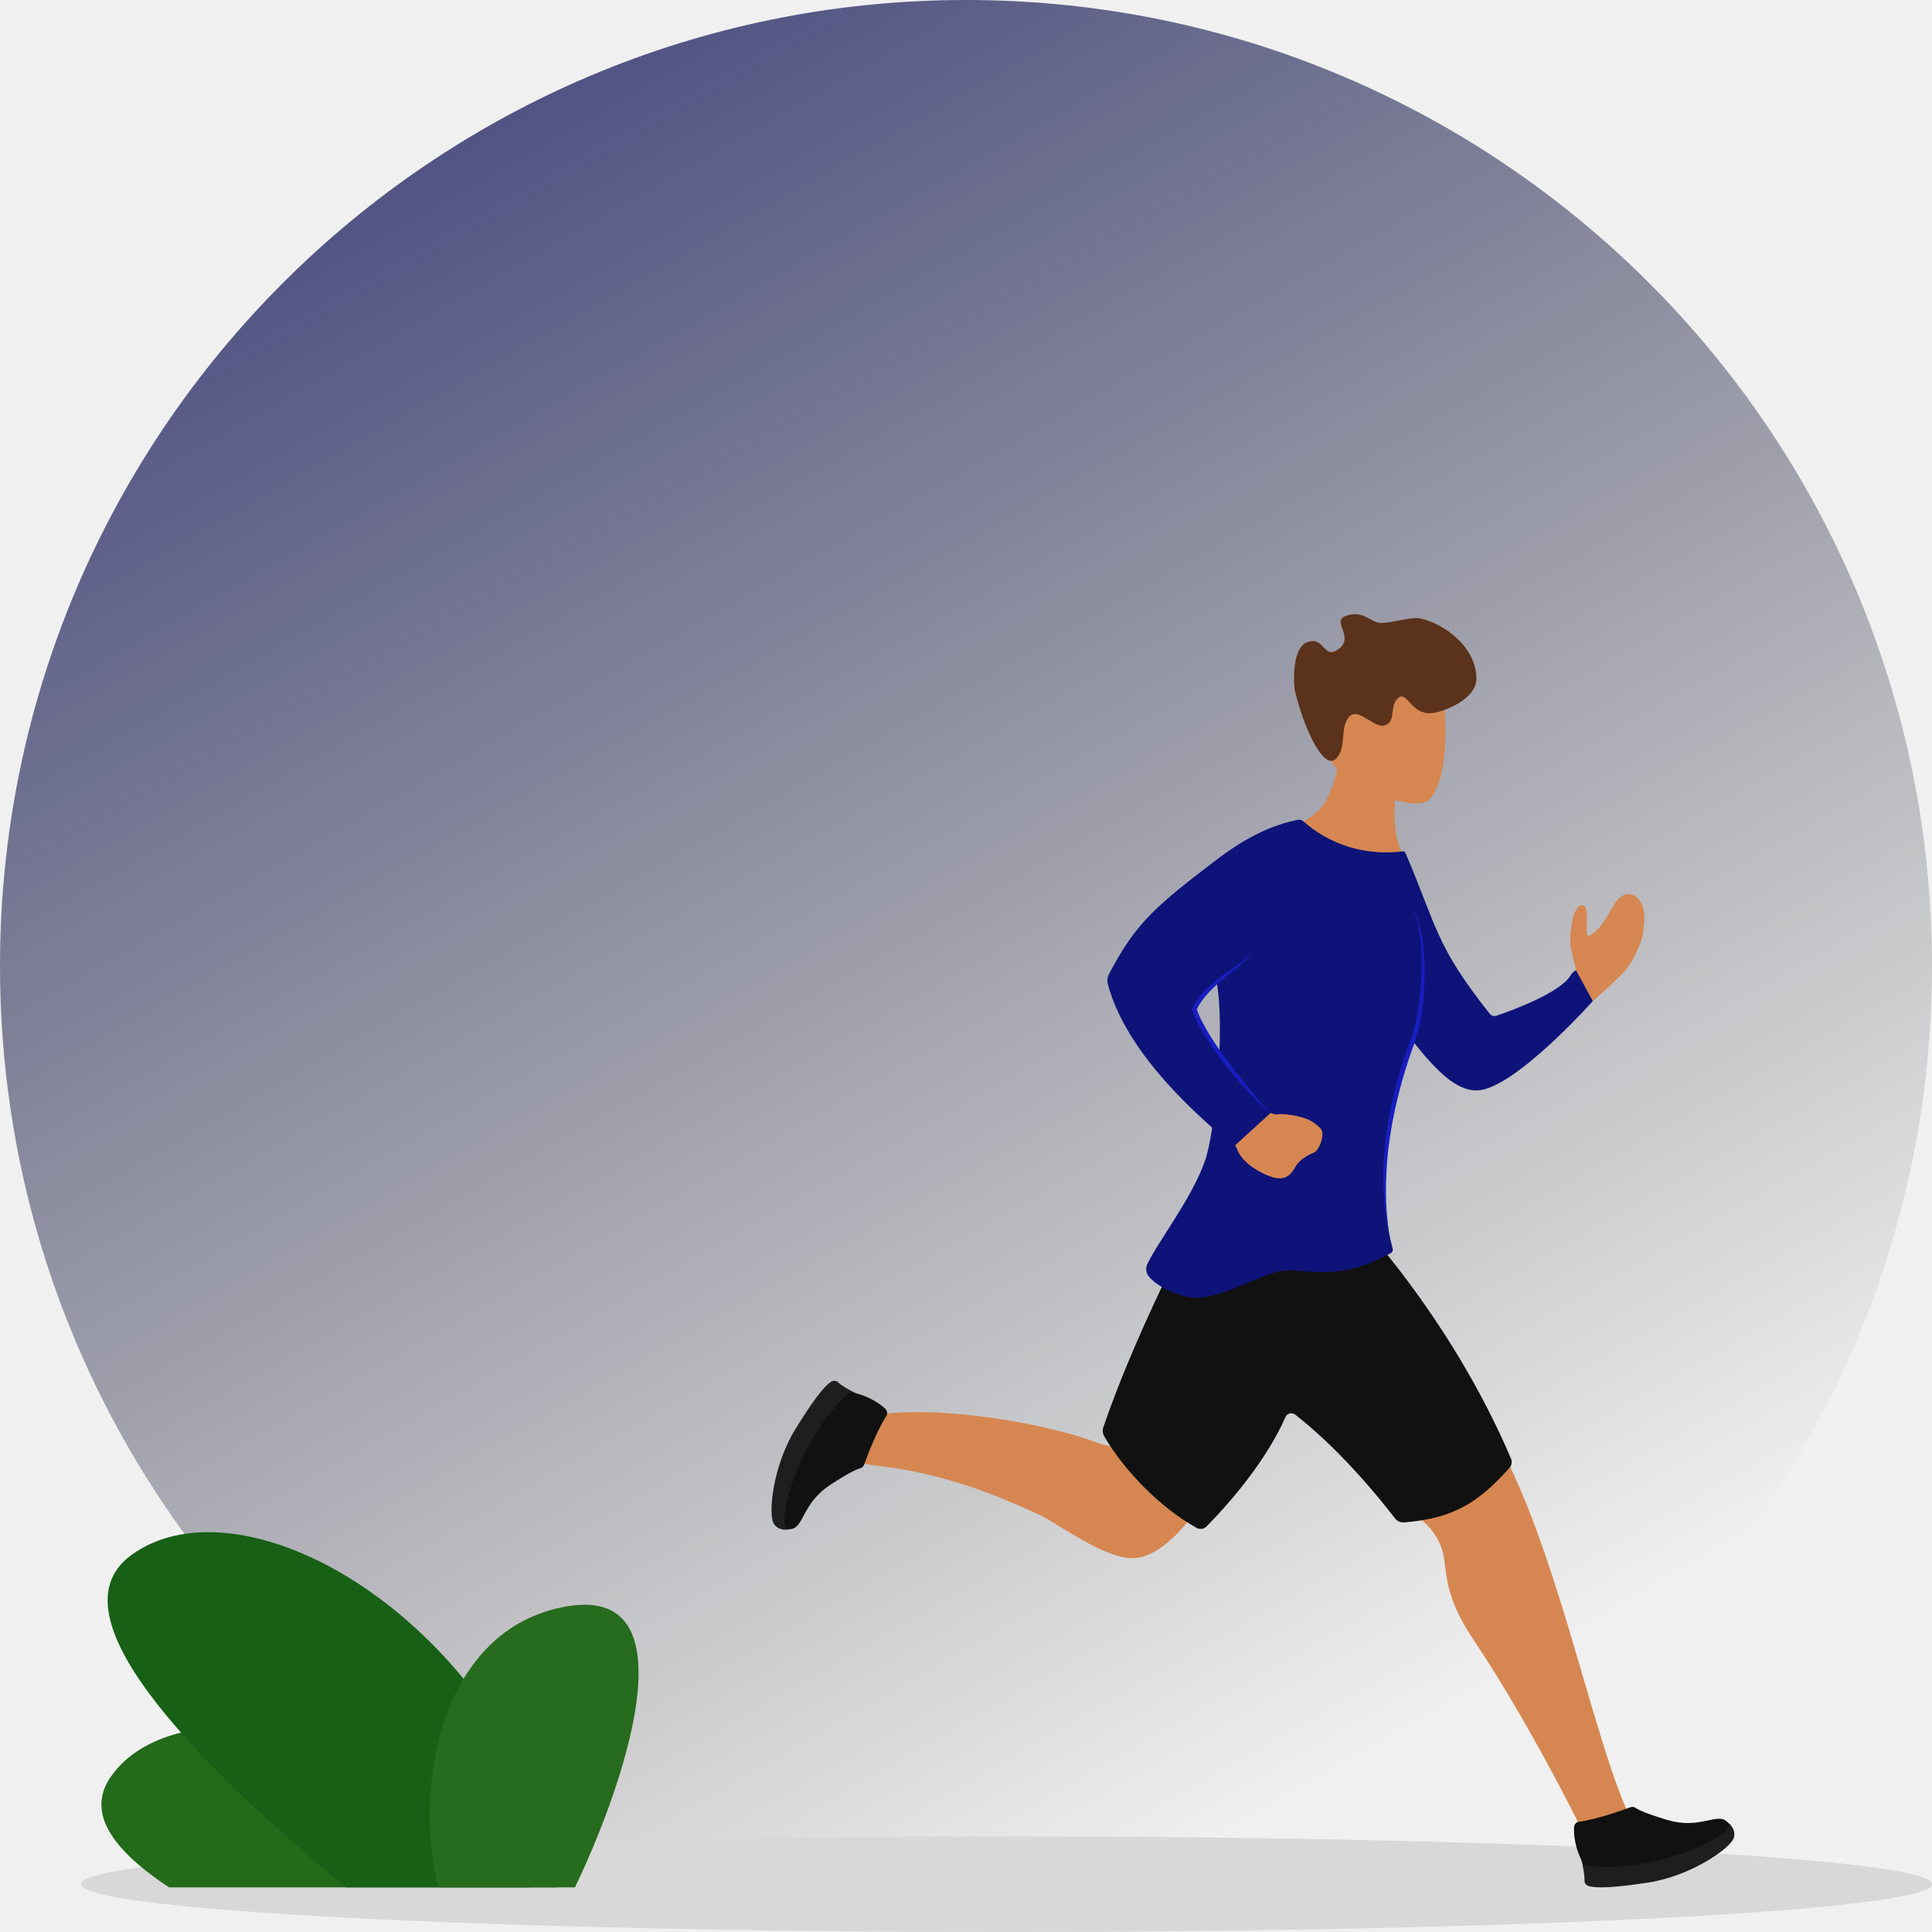
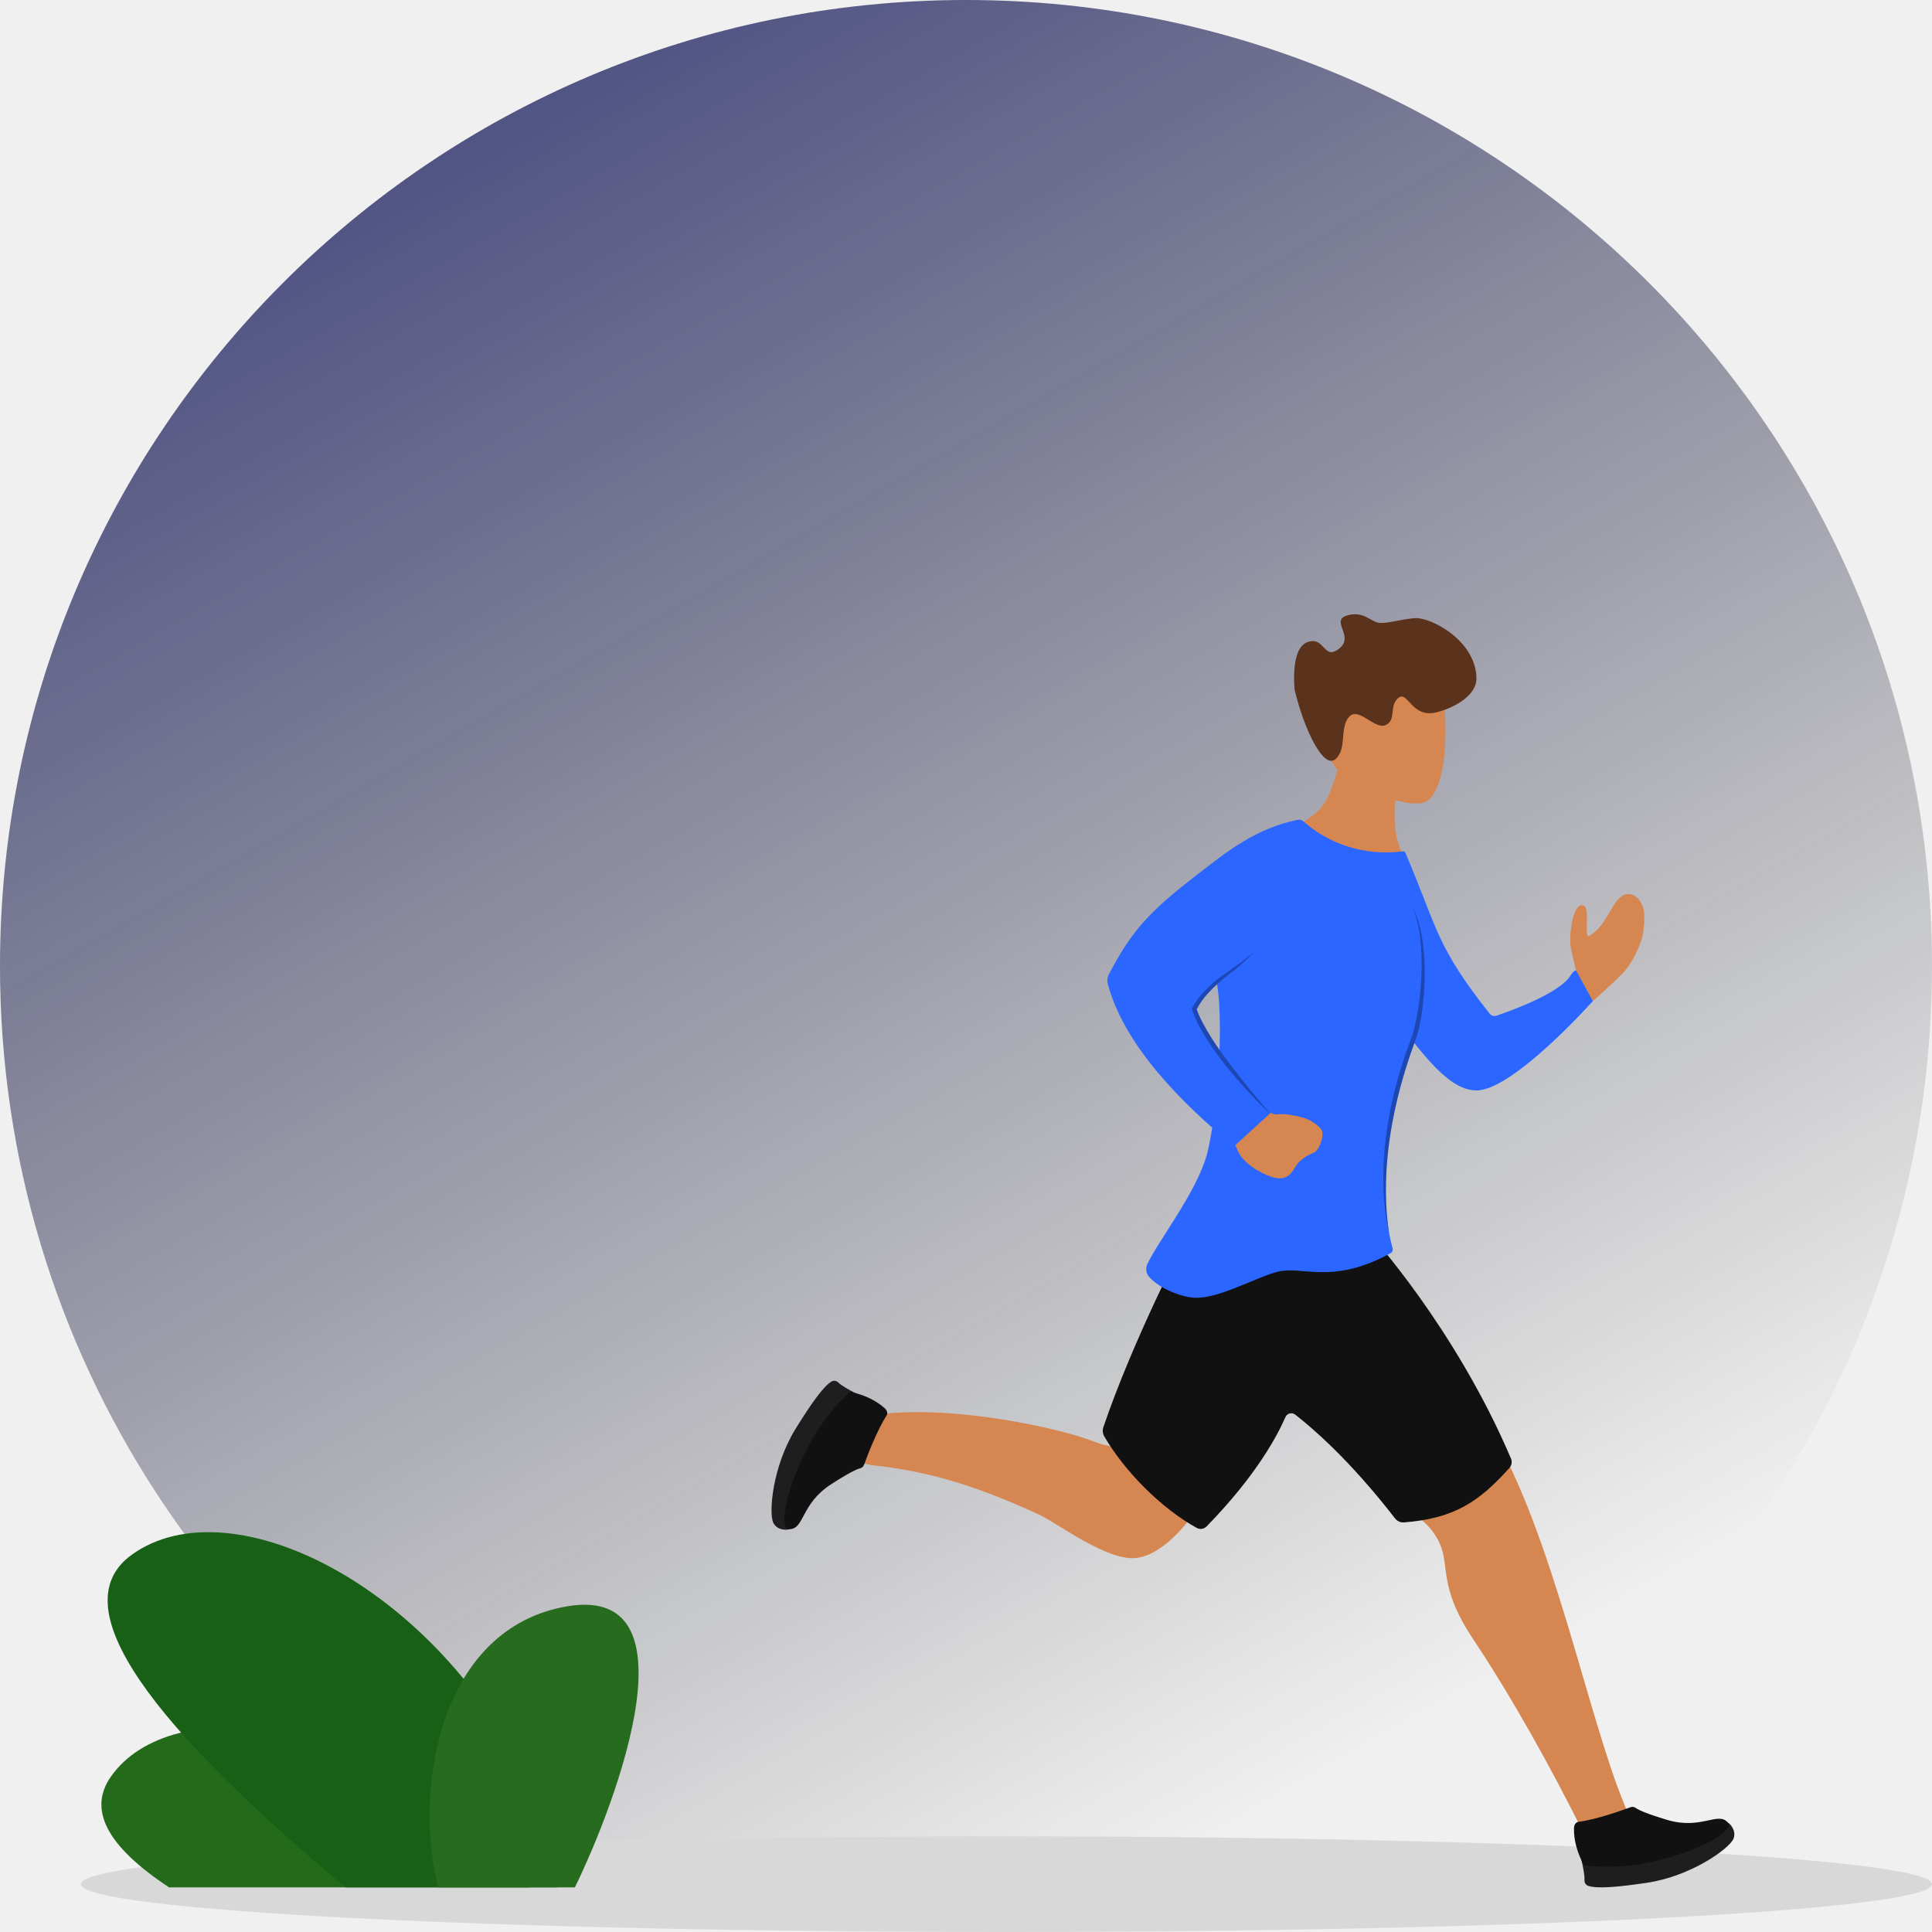
<svg xmlns="http://www.w3.org/2000/svg" width="909" height="909" viewBox="0 0 909 909" fill="none">
-   <path d="M448.609 908.962C451.761 908.971 454.921 908.978 458.09 908.983C456.894 908.993 455.698 909 454.5 909C452.534 909 450.57 908.987 448.609 908.962ZM454.5 0C705.513 0 909 203.487 909 454.5C909 636.321 802.233 793.204 647.975 865.88C594.557 864.672 535.544 864 473.5 864C397.146 864 325.382 865.016 262.988 866.8C107.673 794.534 0 637.092 0 454.5C0 203.487 203.487 0 454.5 0Z" fill="url(#paint0_linear_205_288)" />
+   <path d="M448.609 908.962C451.761 908.971 454.921 908.978 458.09 908.983C456.894 908.993 455.698 909 454.5 909C452.534 909 450.57 908.987 448.609 908.962ZM454.5 0C705.513 0 909 203.487 909 454.5C909 636.321 802.233 793.204 647.975 865.88C594.557 864.672 535.544 864 473.5 864C397.146 864 325.382 865.016 262.988 866.8C107.673 794.534 0 637.092 0 454.5C0 203.487 203.487 0 454.5 0Z" fill="url(#paint0_linear_220_259)" />
  <ellipse cx="473.5" cy="886.5" rx="435.5" ry="22.5" fill="black" fill-opacity="0.1" />
-   <g clip-path="url(#clip0_205_288)">
+   <g clip-path="url(#clip0_220_259)">
    <path d="M679.65 332.885C681.15 352.403 678.9 370.419 672.149 376.424C665.398 382.43 635.333 370.344 628.642 361.411C627.228 359.535 625.942 357.566 624.793 355.518C620.6 348.011 614.719 338.913 615.162 332.885C615.837 323.734 630.952 315.094 651.168 311.866L679.672 332.885" fill="#D68751" />
    <path d="M615.139 385.432C623.443 379.885 626.391 375.674 632.392 349.4C638.393 323.126 659.397 358.408 659.397 358.408C659.397 358.408 651.58 387.684 660.147 401.947C669.148 416.961 651.895 419.964 637.643 419.964C629.827 419.964 615.139 418.462 610.639 404.2C606.138 389.937 611.134 388.09 615.139 385.432Z" fill="#D68751" />
    <path d="M390.852 678.95C390.102 685.706 408.03 689.129 411.106 689.459C438.86 692.462 461.364 699.969 489.118 712.73C497.22 716.484 521.374 734.906 534.876 732.999C548.821 731.032 560.89 713.421 563.381 709.728C566.846 704.616 569.232 698.85 570.393 692.784C571.554 686.717 571.465 680.477 570.132 674.446L539.377 671.443C539.377 671.443 535.626 686.457 514.623 678.199C499.703 672.336 450.112 660.933 413.356 665.437C406.483 670.915 398.916 675.458 390.852 678.95Z" fill="#D68751" />
    <path d="M677.399 726.243C670.648 711.229 653.396 706.725 653.396 706.725C653.396 706.725 694.742 661.834 701.403 672.944C730.658 721.738 747.161 808.067 764.414 849.355C781.667 890.642 747.521 867.333 744.911 862.116C729.158 830.588 711.155 798.308 693.152 771.284C676.552 746.346 682.29 737.158 677.399 726.243Z" fill="#D68751" />
-     <path d="M519.566 675.827C529.153 692.342 546.503 709.765 563.073 718.886C563.815 719.289 564.668 719.438 565.502 719.31C566.336 719.183 567.106 718.786 567.694 718.181C591.653 693.693 601.45 674.453 604.765 666.789C604.942 666.359 605.217 665.977 605.567 665.671C605.917 665.366 606.333 665.146 606.782 665.029C607.232 664.912 607.702 664.901 608.156 664.996C608.611 665.092 609.037 665.292 609.401 665.58C616.557 671.113 634.83 686.509 656.329 714.375C656.826 715.022 657.476 715.536 658.222 715.868C658.967 716.201 659.783 716.343 660.597 716.281C684.068 714.45 695.8 706.71 710.18 690.661C710.707 690.079 711.058 689.359 711.191 688.585C711.324 687.812 711.233 687.016 710.93 686.292C684.638 624.488 644.424 580.588 644.424 580.588L557.41 583.591C557.41 583.591 532.971 630.711 519.153 671.421C518.901 672.141 518.808 672.908 518.879 673.669C518.95 674.429 519.184 675.166 519.566 675.827Z" fill="#111111" />
+     <path d="M519.566 675.827C529.153 692.342 546.503 709.765 563.073 718.886C563.815 719.289 564.668 719.438 565.502 719.31C566.336 719.183 567.106 718.786 567.694 718.181C591.653 693.693 601.45 674.453 604.765 666.789C604.942 666.359 605.217 665.977 605.567 665.671C605.917 665.366 606.333 665.146 606.782 665.029C607.232 664.912 607.702 664.901 608.156 664.996C608.611 665.092 609.037 665.292 609.401 665.58C616.557 671.113 634.83 686.509 656.329 714.375C656.826 715.022 657.477 715.536 658.222 715.868C658.967 716.201 659.783 716.343 660.597 716.281C684.068 714.45 695.8 706.71 710.18 690.661C710.707 690.079 711.058 689.359 711.191 688.585C711.324 687.812 711.233 687.016 710.93 686.292C684.638 624.488 644.424 580.588 644.424 580.588L557.41 583.591C557.41 583.591 532.971 630.711 519.153 671.421C518.901 672.141 518.808 672.908 518.879 673.669C518.95 674.429 519.184 675.166 519.566 675.827Z" fill="#111111" />
    <path d="M609.138 324.627C613.639 343.394 622.701 362.011 628.297 357.207C633.893 352.403 630.142 342.644 634.643 337.389C639.143 332.134 646.645 343.394 651.896 341.142C657.146 338.89 653.396 332.134 657.897 328.381C662.397 324.627 664.055 338.102 675.9 335.137C684.901 332.885 694.653 326.879 694.653 319.372C694.653 301.356 672.899 290.096 665.398 290.847C657.897 291.597 654.146 293.099 649.645 293.099C645.144 293.099 642.279 287.589 634.643 289.345C624.891 291.597 637.643 299.104 630.142 305.11C622.641 311.115 623.391 299.104 615.139 302.107C606.888 305.11 609.138 324.627 609.138 324.627Z" fill="#5B321B" />
-     <path d="M613.279 386.476C625.049 396.926 641.589 402.879 660.042 400.559C660.29 400.529 660.54 400.58 660.757 400.704C660.973 400.829 661.143 401.02 661.242 401.25C676.395 436.787 675.382 444.744 700.931 476.986C701.291 477.439 701.781 477.77 702.336 477.932C702.891 478.095 703.482 478.082 704.029 477.894C710.78 475.642 733.809 467.302 738.91 459C744.911 449.241 749.412 471.011 749.412 471.011C749.412 471.011 711.905 513.094 694.653 513.049C685.164 513.049 675.899 504.041 664.648 489.778C648.527 533.047 649.585 566.993 655.241 587.442C655.355 587.85 655.328 588.284 655.165 588.675C655.001 589.066 654.711 589.39 654.341 589.596C625.986 605.075 612.702 594.933 600.137 598.604C589.56 601.735 573.665 610.75 562.631 610.615C556.787 610.548 546.015 606.712 540.727 600.856C539.99 600.038 539.51 599.02 539.349 597.931C539.187 596.841 539.351 595.728 539.819 594.731C544.98 583.756 563.148 560.657 567.882 543.046C572.21 526.952 576.883 478.487 571.632 458.219C563.381 442.455 587.385 430.444 587.385 430.444C587.385 430.444 588.81 391.175 610.459 385.748C610.953 385.631 611.468 385.636 611.959 385.763C612.45 385.889 612.904 386.134 613.279 386.476Z" fill="#0E1379" />
+     <path d="M613.279 386.476C625.049 396.926 641.589 402.879 660.042 400.559C660.29 400.529 660.54 400.58 660.757 400.704C660.973 400.829 661.143 401.02 661.242 401.25C676.395 436.787 675.382 444.744 700.931 476.986C701.29 477.439 701.781 477.77 702.336 477.932C702.891 478.095 703.482 478.082 704.029 477.894C710.78 475.642 733.809 467.302 738.91 459C744.911 449.241 749.412 471.011 749.412 471.011C749.412 471.011 711.905 513.094 694.653 513.049C685.164 513.049 675.899 504.041 664.648 489.778C648.527 533.047 649.585 566.993 655.241 587.442C655.355 587.85 655.328 588.284 655.165 588.675C655.001 589.066 654.711 589.39 654.341 589.596C625.986 605.075 612.702 594.933 600.137 598.604C589.56 601.735 573.665 610.75 562.631 610.615C556.787 610.548 546.015 606.712 540.727 600.856C539.99 600.038 539.51 599.02 539.349 597.931C539.187 596.841 539.351 595.728 539.819 594.731C544.98 583.756 563.148 560.657 567.882 543.046C572.21 526.952 576.883 478.487 571.632 458.219C563.381 442.455 587.385 430.444 587.385 430.444C587.385 430.444 588.81 391.175 610.459 385.748C610.953 385.631 611.468 385.636 611.959 385.763C612.451 385.889 612.904 386.134 613.279 386.476Z" fill="#2A66FF" />
    <path d="M600.887 524.309C604.45 523.731 611.801 525.195 615.139 526.561C617.12 527.379 620.953 529.894 621.89 531.816C623.121 534.323 620.728 541.289 618.14 542.325C614.389 543.827 611.389 546.079 609.888 548.331C608.388 550.583 606.138 556.588 597.886 553.585C589.635 550.583 583.634 545.328 582.134 540.824C581.346 538.452 574.183 528.67 575.383 522.807C576.463 517.553 585.885 516.051 585.885 516.051C585.885 516.051 597.376 524.879 600.887 524.309Z" fill="#D68751" />
-     <path d="M581.384 454.495C581.384 454.495 566.381 465.005 561.881 474.013C567.882 492.78 597.887 523.558 597.887 523.558L580.634 539.323C556.54 519.595 528.875 492.03 521.209 462.903C520.811 461.391 520.993 459.784 521.719 458.399C533.128 436.704 541.372 428.124 567.882 407.953C576.133 401.655 591.135 389.486 610.639 385.733C591.135 433.026 581.384 454.495 581.384 454.495Z" fill="#0E1379" />
+     <path d="M581.384 454.495C581.384 454.495 566.381 465.005 561.881 474.013C567.882 492.78 597.887 523.558 597.887 523.558L580.634 539.323C556.54 519.595 528.875 492.03 521.209 462.903C520.811 461.391 520.993 459.784 521.719 458.399C533.128 436.704 541.372 428.124 567.882 407.953C576.133 401.655 591.135 389.486 610.639 385.733C591.135 433.026 581.384 454.495 581.384 454.495Z" fill="#2A66FF" />
    <path d="M744.911 425.97C739.9 424.761 738.31 439.609 738.91 444.737C739.27 447.792 741.535 456.552 741.535 456.552L749.412 471.011C749.412 471.011 761.751 460.231 765.164 455.997C768.337 452.071 771.615 445.044 772.665 440.983C773.468 437.89 773.956 431.374 773.416 428.222C772.988 425.737 770.415 419.964 765.164 420.715C758.413 422.216 756.913 434.978 747.911 440.232C744.671 442.139 748.631 426.87 744.911 425.97Z" fill="#D68751" />
-     <path d="M590.385 447.739C587.992 449.991 585.637 452.318 583.109 454.495C580.581 456.672 577.911 458.579 575.405 460.704C572.879 462.755 570.509 464.993 568.317 467.4C566.138 469.753 564.297 472.398 562.848 475.259L562.908 474.441C564.469 479.178 567.094 483.584 569.749 487.901C572.405 492.217 575.413 496.369 578.496 500.445C581.579 504.521 584.744 508.552 587.992 512.516C591.24 516.479 594.541 520.413 597.887 524.316C594.136 520.826 590.528 517.132 587.032 513.349C583.537 509.565 580.176 505.669 576.958 501.646C575.33 499.641 573.793 497.57 572.24 495.505C570.687 493.441 569.239 491.294 567.874 489.087C566.509 486.88 565.166 484.65 563.943 482.331L562.256 478.788L560.853 475.079L560.703 474.674L560.92 474.268C562.522 471.265 564.543 468.505 566.921 466.071C569.262 463.68 571.787 461.479 574.475 459.487C577.138 457.498 579.906 455.674 582.562 453.767C585.217 451.861 587.76 449.736 590.385 447.739Z" fill="#161EBF" />
-     <path d="M653.636 580.618C650.733 567.781 650.268 554.434 651.386 541.297C652.61 528.139 655.21 515.147 659.142 502.532C660.147 499.394 661.13 496.241 662.292 493.141C662.855 491.602 663.387 489.988 663.98 488.509C664.573 487.03 664.978 485.506 665.398 483.922C666.915 477.59 667.918 471.146 668.398 464.652C668.953 458.145 669.006 451.605 668.556 445.089C668.342 441.827 667.9 438.584 667.236 435.383C667.078 434.58 666.846 433.799 666.658 433.003C666.47 432.208 666.215 431.427 665.945 430.661C665.435 429.111 664.801 427.605 664.048 426.157C665.734 428.993 666.998 432.061 667.798 435.263C668.635 438.47 669.252 441.731 669.644 445.022C670.372 451.594 670.535 458.217 670.131 464.817C669.961 468.11 669.656 471.401 669.216 474.689C668.792 477.982 668.201 481.252 667.446 484.485C667.059 486.121 666.578 487.732 666.005 489.312C665.383 490.889 664.903 492.397 664.34 493.944C663.215 496.999 662.262 500.122 661.272 503.237C659.374 509.491 657.634 515.789 656.314 522.185C654.924 528.57 653.855 535.022 653.111 541.515C652.39 548.01 652.046 554.542 652.083 561.077C652.112 567.621 652.631 574.152 653.636 580.618Z" fill="#161EBF" />
+     <path d="M590.385 447.739C587.992 449.991 585.637 452.318 583.109 454.495C580.581 456.672 577.911 458.579 575.405 460.704C572.879 462.755 570.509 464.993 568.317 467.4C566.138 469.753 564.297 472.398 562.848 475.259L562.908 474.441C564.469 479.178 567.094 483.584 569.749 487.901C572.405 492.217 575.413 496.369 578.496 500.445C581.579 504.521 584.744 508.552 587.992 512.516C591.24 516.479 594.541 520.413 597.887 524.316C594.136 520.826 590.528 517.132 587.032 513.349C583.537 509.565 580.176 505.669 576.958 501.646C575.33 499.641 573.793 497.57 572.24 495.505C570.687 493.441 569.239 491.294 567.874 489.087C566.509 486.88 565.166 484.65 563.943 482.331L562.256 478.788L560.853 475.079L560.703 474.674L560.92 474.268C562.522 471.265 564.543 468.505 566.921 466.071C569.262 463.68 571.787 461.479 574.475 459.487C577.138 457.498 579.906 455.674 582.562 453.767C585.217 451.861 587.76 449.736 590.385 447.739Z" fill="#1D47B3" />
+     <path d="M653.636 580.618C650.733 567.781 650.268 554.434 651.386 541.297C652.61 528.139 655.21 515.147 659.142 502.532C660.147 499.394 661.13 496.241 662.292 493.141C662.855 491.602 663.387 489.988 663.98 488.509C664.573 487.03 664.978 485.506 665.398 483.922C666.915 477.59 667.918 471.146 668.398 464.652C668.953 458.145 669.006 451.605 668.556 445.089C668.342 441.827 667.9 438.584 667.236 435.383C667.078 434.58 666.846 433.799 666.658 433.003C666.47 432.208 666.215 431.427 665.945 430.661C665.435 429.111 664.801 427.605 664.048 426.157C665.734 428.993 666.998 432.061 667.798 435.263C668.635 438.47 669.252 441.731 669.644 445.022C670.372 451.594 670.535 458.217 670.131 464.817C669.961 468.11 669.656 471.401 669.216 474.689C668.792 477.982 668.201 481.252 667.446 484.485C667.059 486.121 666.578 487.732 666.005 489.312C665.383 490.889 664.903 492.397 664.34 493.944C663.215 496.999 662.262 500.122 661.272 503.237C659.374 509.491 657.634 515.789 656.314 522.185C654.924 528.57 653.855 535.022 653.111 541.515C652.39 548.01 652.046 554.542 652.083 561.077C652.112 567.621 652.631 574.152 653.636 580.618Z" fill="#1D47B3" />
    <path d="M372.624 717.872C372.458 718.394 372.136 718.851 371.701 719.183C371.267 719.515 370.74 719.705 370.194 719.727C368.236 719.787 365.281 719.351 363.848 716.484C361.597 711.98 363.405 689.894 374.35 672.193C381.678 660.355 387.267 652.518 391.092 650.078C391.61 649.756 392.222 649.62 392.827 649.693C393.433 649.765 393.995 650.041 394.423 650.476C395.713 651.767 399.269 653.862 402.854 655.656C410.356 659.409 384.259 689.564 380.726 693.528C380.478 693.803 380.292 694.128 380.178 694.481L372.624 717.872Z" fill="#1E1E1E" />
    <path d="M371.349 719.486C378.513 719.486 376.72 707.663 390.852 698.467C399.389 692.92 403.064 691.253 404.655 690.848C405.073 690.751 405.461 690.552 405.784 690.269C406.107 689.986 406.356 689.628 406.507 689.226C408.12 684.797 412.621 672.974 417.069 666.128C417.864 664.904 417.309 663.485 416.214 662.517C411.886 658.681 406.635 656.429 401.069 655.07C400.702 654.999 400.324 655.019 399.966 655.126C399.608 655.233 399.281 655.425 399.014 655.686C375.1 677.448 363.923 719.486 371.349 719.486Z" fill="#111111" />
    <path d="M810.922 857.612C811.429 857.398 811.99 857.346 812.527 857.464C813.065 857.583 813.552 857.865 813.922 858.273C815.235 859.722 816.81 862.259 815.55 865.209C813.57 869.834 795.567 882.738 774.998 885.823C761.241 887.887 751.647 888.683 747.326 887.324C746.748 887.135 746.25 886.755 745.915 886.247C745.58 885.738 745.427 885.131 745.481 884.524C745.631 882.7 744.926 878.632 743.981 874.766C741.993 866.606 781.847 867.041 787.158 867.176C787.528 867.184 787.896 867.115 788.238 866.973L810.922 857.612Z" fill="#1E1E1E" />
    <path d="M812.977 857.537C808.341 852.065 800.487 861.08 784.345 856.239C774.593 853.311 770.948 851.577 769.612 850.631C769.267 850.38 768.866 850.218 768.444 850.158C768.021 850.097 767.591 850.141 767.189 850.286C762.779 851.915 750.852 856.126 742.758 857.154C741.31 857.335 740.59 858.656 740.56 860.157C740.432 865.945 742.113 871.417 744.671 876.537C744.854 876.863 745.114 877.14 745.427 877.344C745.741 877.548 746.099 877.673 746.471 877.708C778.501 881.852 817.778 863.212 812.977 857.537Z" fill="#111111" />
  </g>
-   <path d="M52.154 835.921C80.521 795.416 175.223 807.123 238.794 875.118C243.019 879.637 246.494 883.933 249.292 888.001H79.545C49.609 868.257 41.544 851.073 52.154 835.921Z" fill="#246A1B" />
-   <path d="M62 731.499C108.884 697.679 208.942 746.998 252.999 846.497C260.7 863.889 263.284 877.571 262.164 888H162.589C60.011 802.283 32.021 753.125 62 731.499Z" fill="#176016" />
+   <path d="M52.154 835.921C80.52 795.415 175.223 807.124 238.793 875.119C243.019 879.638 246.493 883.933 249.291 888H79.544C49.608 868.257 41.543 851.073 52.154 835.921Z" fill="#246A1B" />
+   <path d="M62 731.499C108.884 697.679 208.942 746.998 252.999 846.497C260.7 863.889 263.284 877.571 262.164 888H162.59C60.011 802.283 32.021 753.125 62 731.499Z" fill="#176016" />
  <path d="M261 757.001C331.612 738.982 289.718 848.647 270.489 887.999H206.168C194.954 844.979 205.088 771.27 261 757.001Z" fill="#276B1E" />
  <defs>
-     <linearGradient id="paint0_linear_205_288" x1="59" y1="-297" x2="763" y2="930.5" gradientUnits="userSpaceOnUse">
+     <linearGradient id="paint0_linear_220_259" x1="59" y1="-297" x2="763" y2="930.5" gradientUnits="userSpaceOnUse">
      <stop stop-color="#0E1379" />
      <stop offset="0.894" stop-opacity="0" />
    </linearGradient>
-     <clipPath id="clip0_205_288">
+     <clipPath id="clip0_220_259">
      <rect width="453" height="599" fill="white" transform="translate(363 289)" />
    </clipPath>
  </defs>
</svg>
